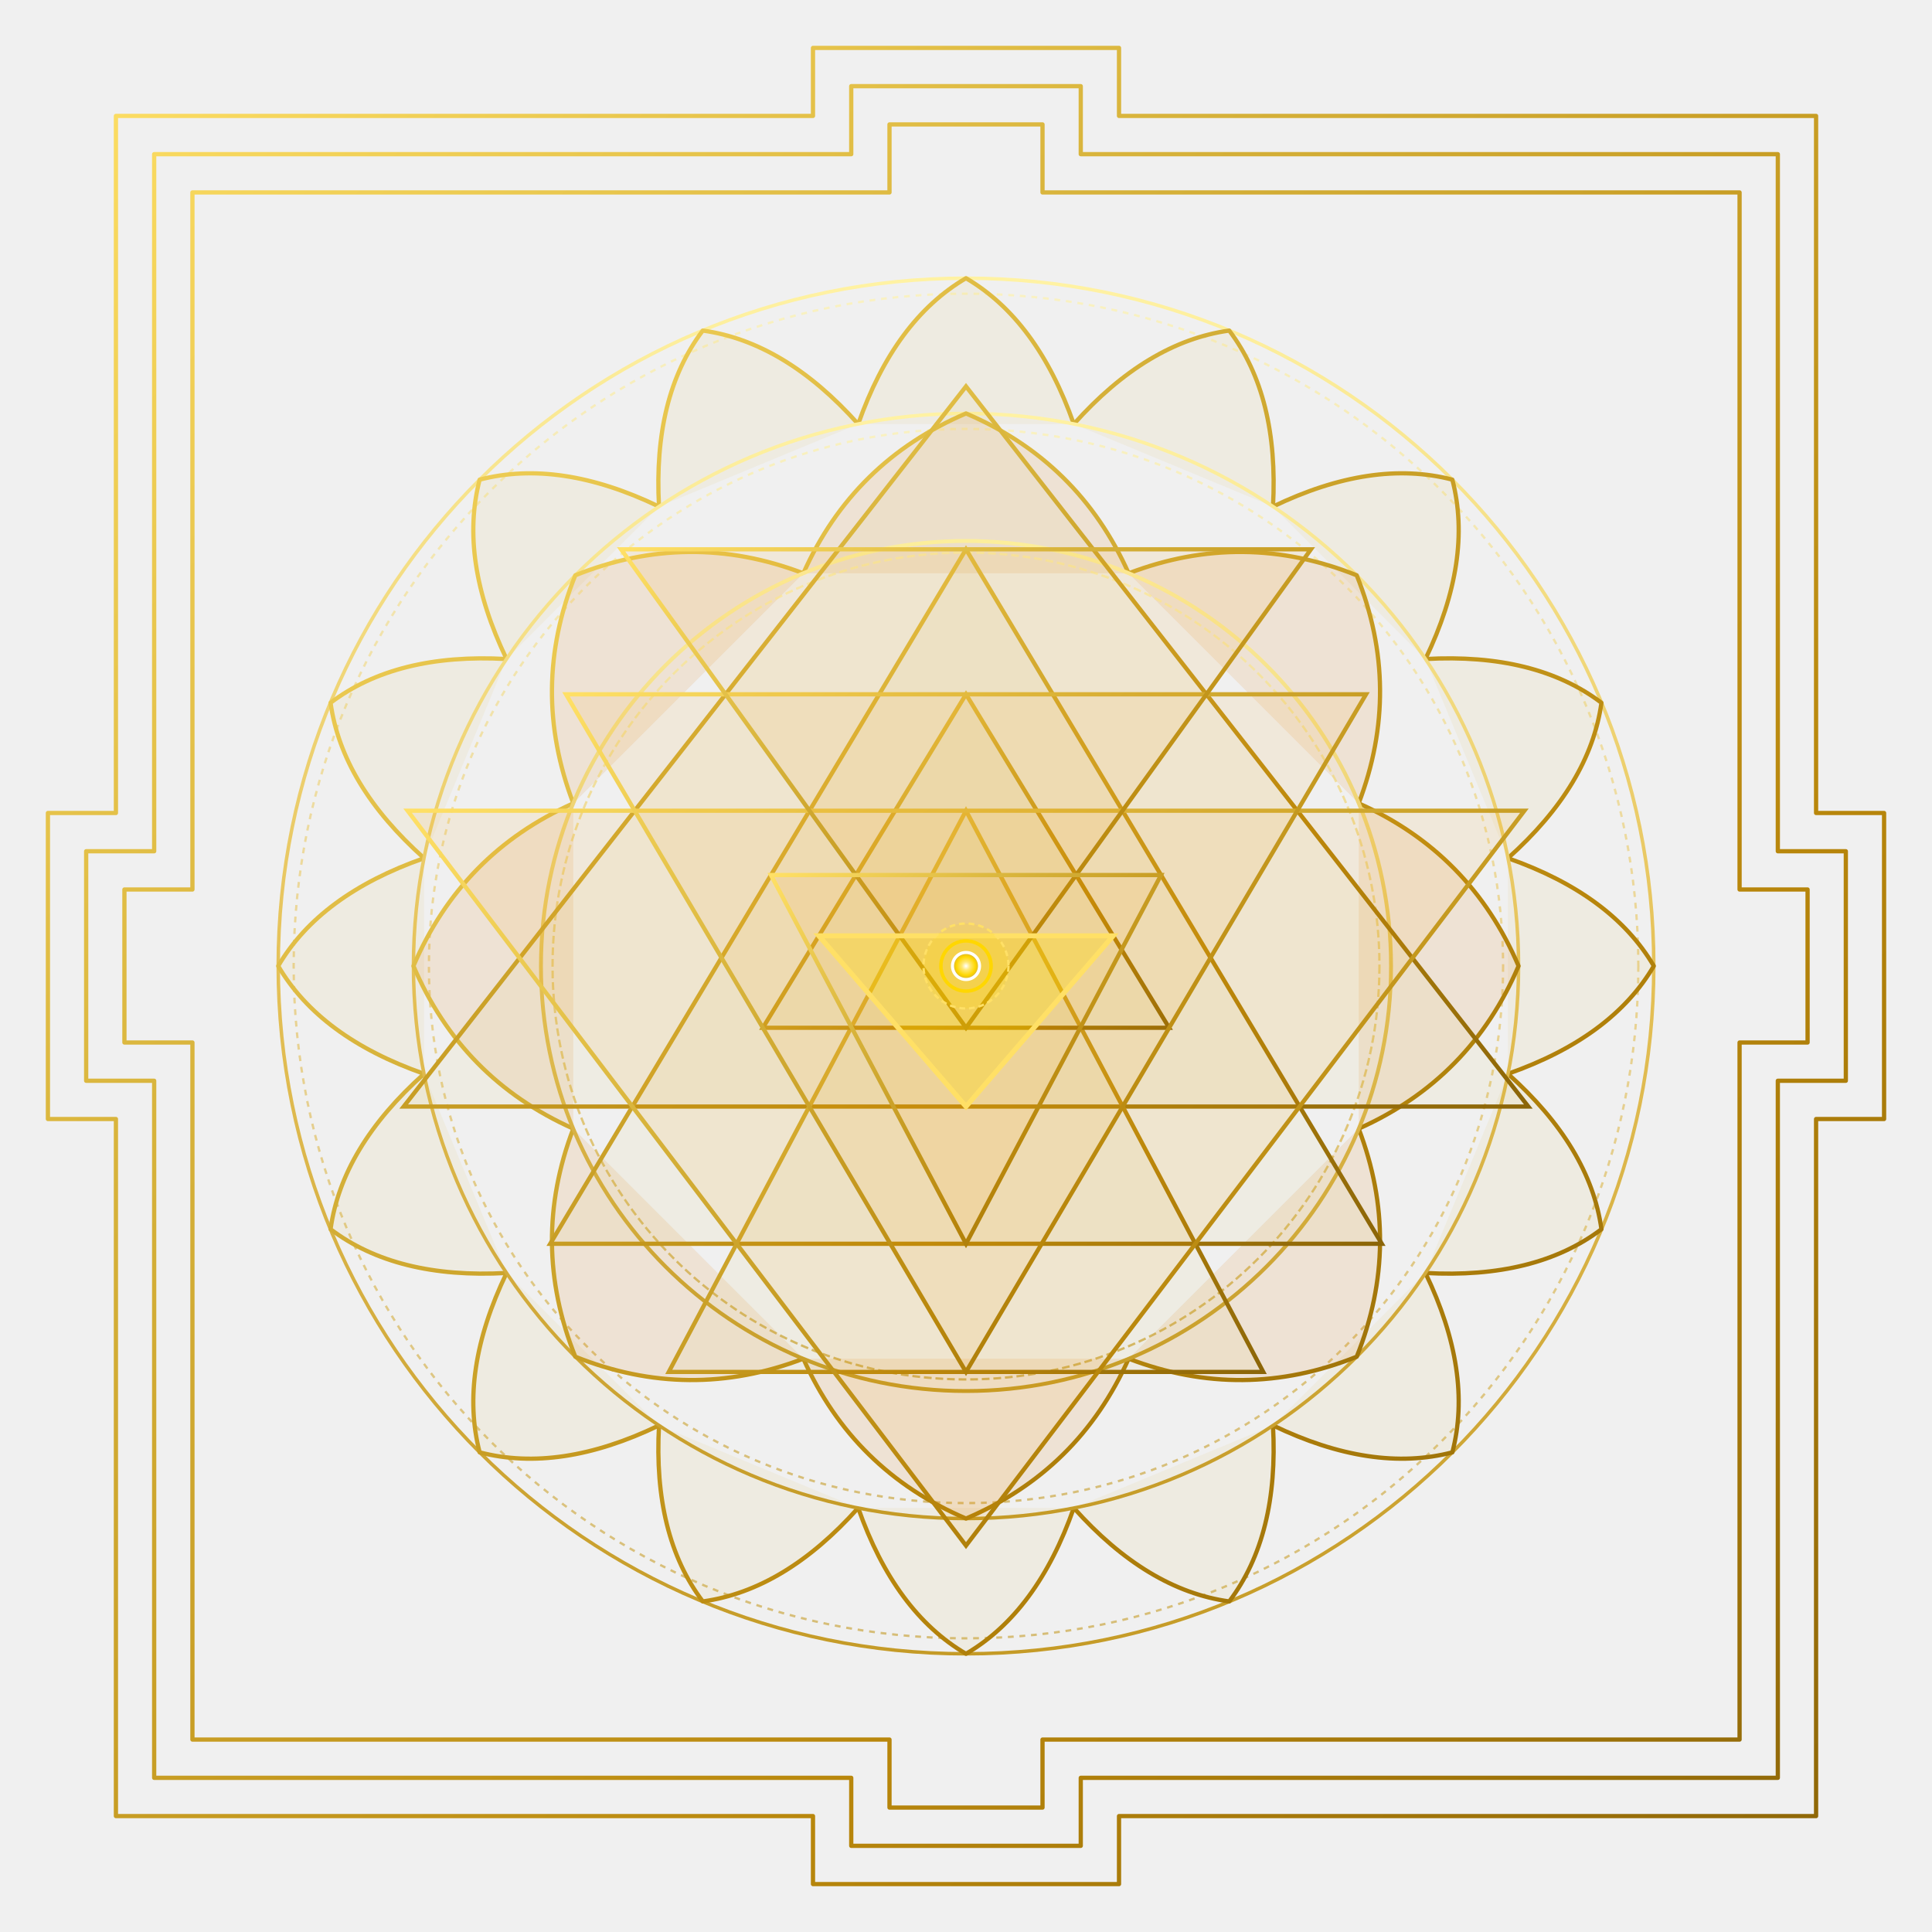
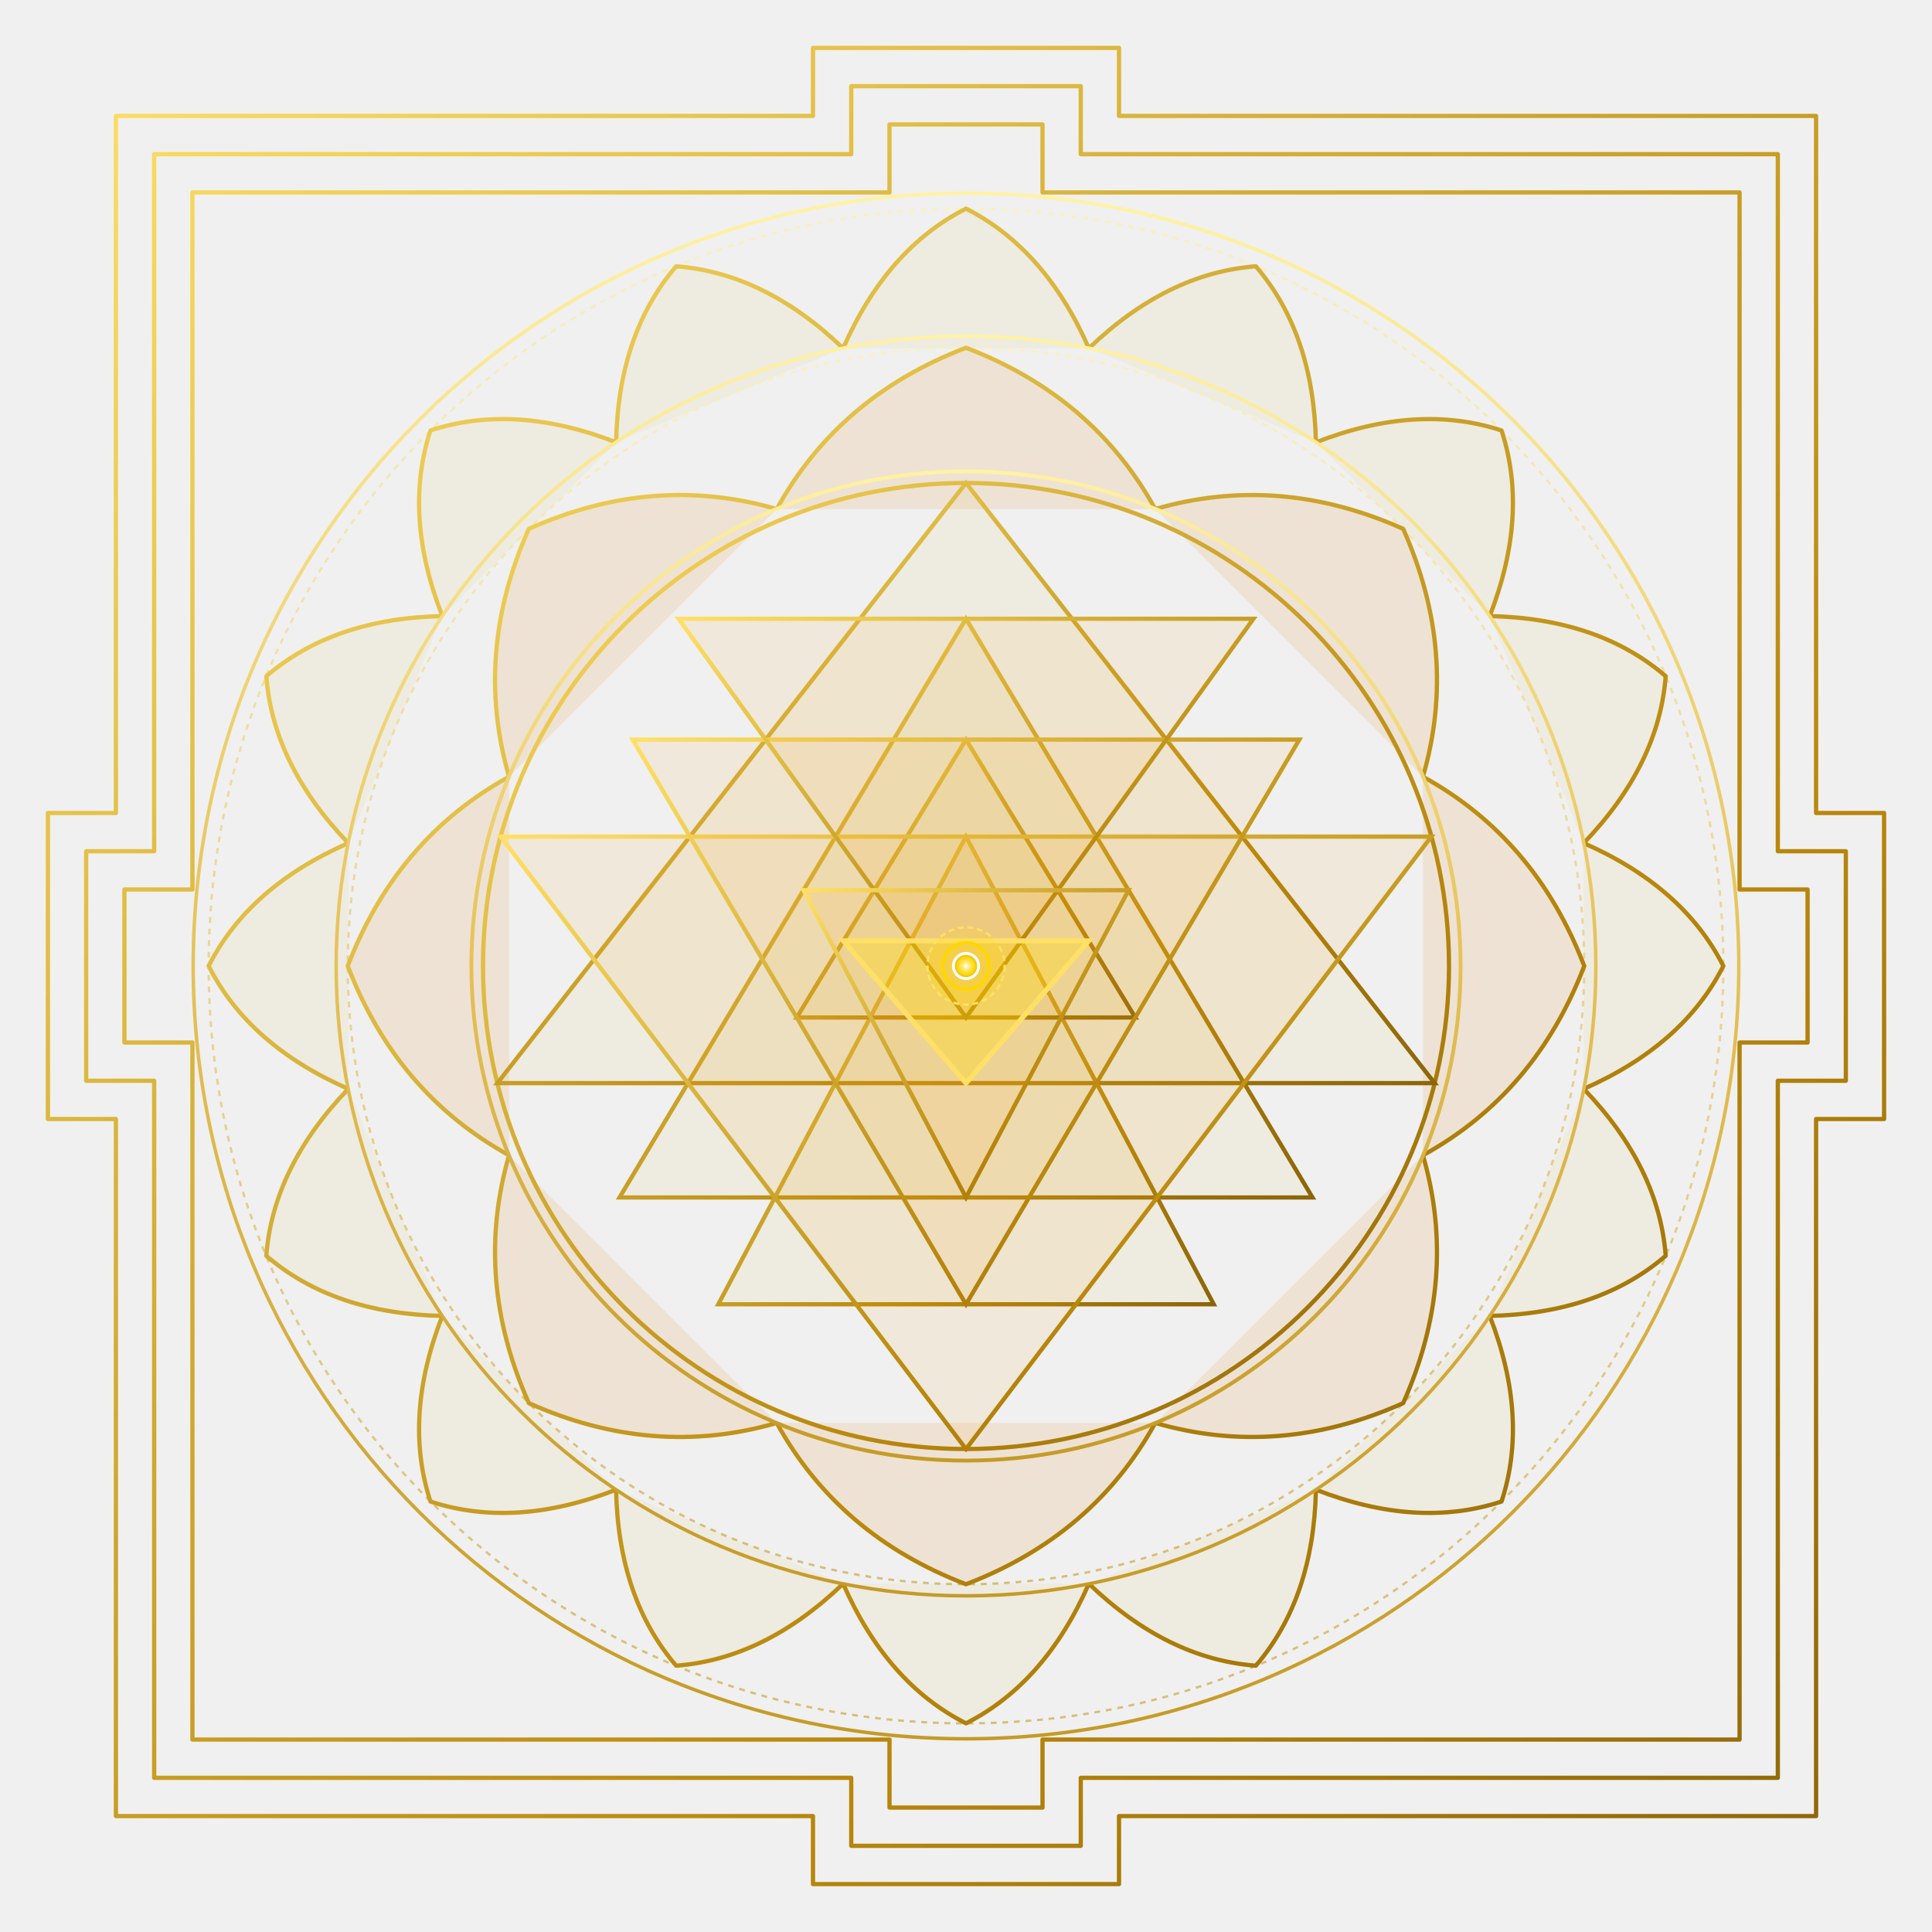
<svg xmlns="http://www.w3.org/2000/svg" viewBox="0 0 1000 1000" width="100%" height="100%">
  <defs>
    <linearGradient id="sriGoldMain" x1="0%" y1="0%" x2="100%" y2="100%">
      <stop offset="0%" stop-color="#FFE066" />
      <stop offset="35%" stop-color="#D4AF37" />
      <stop offset="70%" stop-color="#B8860B" />
      <stop offset="100%" stop-color="#8B6508" />
    </linearGradient>
    <linearGradient id="sriGoldAccent" x1="0%" y1="0%" x2="0%" y2="100%">
      <stop offset="0%" stop-color="#FFF2A3" />
      <stop offset="50%" stop-color="#E5C158" />
      <stop offset="100%" stop-color="#C59B27" />
    </linearGradient>
    <radialGradient id="binduRadiance" cx="50%" cy="50%" r="50%">
      <stop offset="0%" stop-color="#FFFFFF" />
      <stop offset="30%" stop-color="#FFE875" />
      <stop offset="70%" stop-color="#FFD700" />
      <stop offset="100%" stop-color="#D4AF37" />
    </radialGradient>
  </defs>
  <g id="avarana_1_bhupura" stroke="url(#sriGoldMain)" stroke-width="2.2" fill="none" stroke-linejoin="round">
    <path id="bhupura_outer_quad" d="M 60 60 L 420.8 60 L 420.8 24.8 L 579.2 24.8 L 579.2 60 L 940 60 L 940 420.8 L 975.2 420.8 L 975.2 579.2 L 940 579.2 L 940 940 L 579.2 940 L 579.2 975.2 L 420.8 975.2 L 420.8 940 L 60 940 L 60 579.2 L 24.8 579.2 L 24.8 420.8 L 60 420.8 Z M 79.8 79.8 L 440.6 79.8 L 440.6 44.6 L 559.4 44.6 L 559.4 79.8 L 920.2 79.8 L 920.2 440.6 L 955.4 440.6 L 955.4 559.4 L 920.2 559.4 L 920.2 920.2 L 559.4 920.2 L 559.4 955.4 L 440.6 955.4 L 440.6 920.2 L 79.8 920.2 L 79.8 559.4 L 44.6 559.4 L 44.6 440.6 L 79.8 440.6 Z M 99.6 99.6 L 460.4 99.6 L 460.4 64.4 L 539.6 64.4 L 539.6 99.6 L 900.4 99.6 L 900.4 460.4 L 935.6 460.4 L 935.6 539.6 L 900.4 539.6 L 900.4 900.4 L 539.6 900.4 L 539.6 935.6 L 460.4 935.6 L 460.4 900.4 L 99.6 900.4 L 99.6 539.6 L 64.4 539.6 L 64.4 460.4 L 99.6 460.4 Z" />
  </g>
  <g id="transition_outer_circles" stroke="url(#sriGoldAccent)" stroke-width="1.8" fill="none">
-     <circle cx="500" cy="500" r="356" />
-     <circle cx="500" cy="500" r="348" stroke-width="1.2" stroke-dasharray="3 3" opacity="0.6" />
+     <circle cx="500" cy="500" r="400" />
+     <circle cx="500" cy="500" r="392" stroke-width="1.2" stroke-dasharray="3 3" opacity="0.6" />
  </g>
  <g id="avarana_2_shodashadala" stroke="url(#sriGoldMain)" stroke-width="2.2" fill="rgba(212,175,55,0.08)" stroke-linejoin="round">
-     <path id="lotus_16_petals" d="M 444.2 219.5 Q 463.09 165.63, 500 144 Q 536.91 165.63, 555.8 219.5 M 555.8 219.5 Q 593.85 176.96, 636.24 171.1 Q 662.06 205.21, 658.89 262.2 M 658.89 262.2 Q 710.33 237.46, 751.73 248.27 Q 762.54 289.67, 737.8 341.11 M 737.8 341.11 Q 794.79 337.94, 828.9 363.76 Q 823.04 406.15, 780.5 444.2 M 780.5 444.2 Q 834.37 463.09, 856 500 Q 834.37 536.91, 780.5 555.8 M 780.5 555.8 Q 823.04 593.85, 828.9 636.24 Q 794.79 662.06, 737.8 658.89 M 737.8 658.89 Q 762.54 710.33, 751.73 751.73 Q 710.33 762.54, 658.89 737.8 M 658.89 737.8 Q 662.06 794.79, 636.24 828.9 Q 593.85 823.04, 555.8 780.5 M 555.8 780.5 Q 536.91 834.37, 500 856 Q 463.09 834.37, 444.2 780.5 M 444.2 780.5 Q 406.15 823.04, 363.76 828.9 Q 337.94 794.79, 341.11 737.8 M 341.11 737.8 Q 289.67 762.54, 248.27 751.73 Q 237.46 710.33, 262.2 658.89 M 262.2 658.89 Q 205.21 662.06, 171.1 636.24 Q 176.96 593.85, 219.5 555.8 M 219.5 555.8 Q 165.63 536.91, 144 500 Q 165.63 463.09, 219.5 444.2 M 219.5 444.2 Q 176.96 406.15, 171.1 363.76 Q 205.21 337.94, 262.2 341.11 M 262.2 341.11 Q 237.46 289.67, 248.27 248.27 Q 289.67 237.46, 341.11 262.2 M 341.11 262.2 Q 337.94 205.21, 363.76 171.1 Q 406.15 176.96, 444.2 219.5 " />
+     <path id="lotus_16_petals" d="M 436.4 180.26 Q 459.01 128.74, 500 108 Q 540.99 128.74, 563.6 180.26 M 563.6 180.26 Q 604.21 141.31, 650.01 137.84 Q 679.94 172.68, 681.12 228.94 M 681.12 228.94 Q 733.54 208.49, 777.19 222.81 Q 791.51 266.46, 771.06 318.88 M 771.06 318.88 Q 827.32 320.06, 862.16 349.99 Q 858.69 395.79, 819.74 436.4 M 819.74 436.4 Q 871.26 459.01, 892 500 Q 871.26 540.99, 819.74 563.6 M 819.74 563.6 Q 858.69 604.21, 862.16 650.01 Q 827.32 679.94, 771.06 681.12 M 771.06 681.12 Q 791.51 733.54, 777.19 777.19 Q 733.54 791.51, 681.12 771.06 M 681.12 771.06 Q 679.94 827.32, 650.01 862.16 Q 604.21 858.69, 563.6 819.74 M 563.6 819.74 Q 540.99 871.26, 500 892 Q 459.01 871.26, 436.4 819.74 M 436.4 819.74 Q 395.79 858.69, 349.99 862.16 Q 320.06 827.32, 318.88 771.06 M 318.88 771.06 Q 266.46 791.51, 222.81 777.19 Q 208.49 733.54, 228.94 681.12 M 228.94 681.12 Q 172.68 679.94, 137.84 650.01 Q 141.31 604.21, 180.26 563.6 M 180.26 563.6 Q 128.74 540.99, 108 500 Q 128.74 459.01, 180.26 436.4 M 180.26 436.4 Q 141.31 395.79, 137.84 349.99 Q 172.68 320.06, 228.94 318.88 M 228.94 318.88 Q 208.49 266.46, 222.81 222.81 Q 266.46 208.49, 318.88 228.94 M 318.88 228.94 Q 320.06 172.68, 349.99 137.84 Q 395.79 141.31, 436.4 180.26 " />
  </g>
  <g id="transition_middle_circles" stroke="url(#sriGoldAccent)" stroke-width="1.8" fill="none">
-     <circle cx="500" cy="500" r="286" />
-     <circle cx="500" cy="500" r="278" stroke-width="1.2" stroke-dasharray="3 3" opacity="0.6" />
+     <circle cx="500" cy="500" r="326" />
+     <circle cx="500" cy="500" r="320" stroke-width="1.2" stroke-dasharray="3 3" opacity="0.6" />
  </g>
  <g id="avarana_3_ashtadala" stroke="url(#sriGoldMain)" stroke-width="2.2" fill="rgba(217,119,6,0.12)" stroke-linejoin="round">
-     <path id="lotus_8_petals" d="M 415.81 296.75 Q 441.64 238.92, 500 214 Q 558.36 238.92, 584.19 296.75 M 584.19 296.75 Q 643.34 274.13, 702.23 297.77 Q 725.87 356.66, 703.25 415.81 M 703.25 415.81 Q 761.08 441.64, 786 500 Q 761.08 558.36, 703.25 584.19 M 703.25 584.19 Q 725.87 643.34, 702.23 702.23 Q 643.34 725.87, 584.19 703.25 M 584.19 703.25 Q 558.36 761.08, 500 786 Q 441.64 761.08, 415.81 703.25 M 415.81 703.25 Q 356.66 725.87, 297.77 702.23 Q 274.13 643.34, 296.75 584.19 M 296.75 584.19 Q 238.92 558.36, 214 500 Q 238.92 441.64, 296.75 415.81 M 296.75 415.81 Q 274.13 356.66, 297.77 297.77 Q 356.66 274.13, 415.81 296.75 " />
+     <path id="lotus_8_petals" d="M 402.03 263.49 Q 434.1 205.2, 500 180 Q 565.9 205.2, 597.97 263.49 M 597.97 263.49 Q 661.86 244.95, 726.27 273.73 Q 755.05 338.14, 736.51 402.03 M 736.51 402.03 Q 794.8 434.1, 820 500 Q 794.8 565.9, 736.51 597.97 M 736.51 597.97 Q 755.05 661.86, 726.27 726.27 Q 661.86 755.05, 597.97 736.51 M 597.97 736.51 Q 565.9 794.8, 500 820 Q 434.1 794.8, 402.03 736.51 M 402.03 736.51 Q 338.14 755.05, 273.73 726.27 Q 244.95 661.86, 263.49 597.97 M 263.49 597.97 Q 205.2 565.9, 180 500 Q 205.2 434.1, 263.49 402.03 M 263.49 402.03 Q 244.95 338.14, 273.73 273.73 Q 338.14 244.95, 402.03 263.49 " />
  </g>
  <g id="transition_inner_circles" stroke="url(#sriGoldAccent)" stroke-width="2" fill="none">
-     <circle cx="500" cy="500" r="220" />
-     <circle cx="500" cy="500" r="214" stroke-width="1.2" stroke-dasharray="4 2" opacity="0.7" />
+     <circle cx="500" cy="500" r="256" />
+     <circle cx="500" cy="500" r="250" stroke-width="2.2" stroke="url(#sriGoldMain)" />
  </g>
  <g id="navayoni_interlocking_triangles" stroke="url(#sriGoldMain)" stroke-width="2.2" stroke-linejoin="miter">
-     <path id="primary_tri_U1" d="M 208.95 572.74 L 791.05 572.74 L 500 200 Z" fill="rgba(212,175,55,0.07)" />
-     <path id="primary_tri_U2" d="M 284.79 643.77 L 715.21 643.77 L 500 284.32 Z" fill="rgba(212,175,55,0.07)" />
-     <path id="primary_tri_U3" d="M 346.15 710.11 L 653.85 710.11 L 500 419.62 Z" fill="rgba(212,175,55,0.07)" />
-     <path id="primary_tri_U4" d="M 394.85 531.98 L 605.15 531.98 L 500 359.37 Z" fill="rgba(212,175,55,0.07)" />
-     <path id="primary_tri_D1" d="M 210.97 419.62 L 789.03 419.62 L 500 800 Z" fill="rgba(245,158,11,0.09)" />
-     <path id="primary_tri_D2" d="M 292.95 359.37 L 707.05 359.37 L 500 710.11 Z" fill="rgba(245,158,11,0.09)" />
-     <path id="primary_tri_D3" d="M 321.46 284.32 L 678.54 284.32 L 500 531.98 Z" fill="rgba(245,158,11,0.09)" />
-     <path id="primary_tri_D4" d="M 399.05 452.92 L 600.95 452.92 L 500 643.77 Z" fill="rgba(245,158,11,0.09)" />
-     <path id="primary_tri_D5_central" d="M 423.84 484.39 L 576.16 484.39 L 500 572.74 Z" fill="rgba(255,215,0,0.32)" stroke="#FFE066" stroke-width="2.6" />
+     <path id="primary_tri_U1" d="M 257.46 560.62 L 742.54 560.62 L 500 250 Z" fill="rgba(212,175,55,0.08)" />
+     <path id="primary_tri_U2" d="M 320.66 619.81 L 679.34 619.81 L 500 320.27 Z" fill="rgba(212,175,55,0.08)" />
+     <path id="primary_tri_U3" d="M 371.79 675.09 L 628.21 675.09 L 500 433.02 Z" fill="rgba(212,175,55,0.08)" />
+     <path id="primary_tri_U4" d="M 412.38 526.65 L 587.63 526.65 L 500 382.81 Z" fill="rgba(212,175,55,0.08)" />
+     <path id="primary_tri_D1" d="M 259.14 433.02 L 740.86 433.02 L 500 750 Z" fill="rgba(245,158,11,0.09)" />
+     <path id="primary_tri_D2" d="M 327.46 382.81 L 672.54 382.81 L 500 675.09 Z" fill="rgba(245,158,11,0.09)" />
+     <path id="primary_tri_D3" d="M 351.22 320.27 L 648.78 320.27 L 500 526.65 Z" fill="rgba(245,158,11,0.09)" />
+     <path id="primary_tri_D4" d="M 415.88 460.77 L 584.13 460.77 L 500 619.81 Z" fill="rgba(245,158,11,0.09)" />
+     <path id="primary_tri_D5_central" d="M 436.53 486.99 L 563.47 486.99 L 500 560.62 Z" fill="rgba(255,215,0,0.32)" stroke="#FFE066" stroke-width="2.6" />
  </g>
  <g id="avarana_9_bindu">
-     <circle cx="500" cy="500" r="22" fill="rgba(255,215,0,0.15)" stroke="#FFE066" stroke-width="1.2" stroke-dasharray="3 2" />
-     <circle cx="500" cy="500" r="13" fill="none" stroke="#FFD700" stroke-width="1.8" />
-     <circle cx="500" cy="500" r="7" fill="url(#binduRadiance)" stroke="#FFFFFF" stroke-width="1.6" />
+     <circle cx="500" cy="500" r="20" fill="rgba(255,215,0,0.15)" stroke="#FFE066" stroke-width="1.2" stroke-dasharray="3 2" />
+     <circle cx="500" cy="500" r="12" fill="none" stroke="#FFD700" stroke-width="1.8" />
+     <circle cx="500" cy="500" r="6.5" fill="url(#binduRadiance)" stroke="#FFFFFF" stroke-width="1.5" />
  </g>
</svg>
